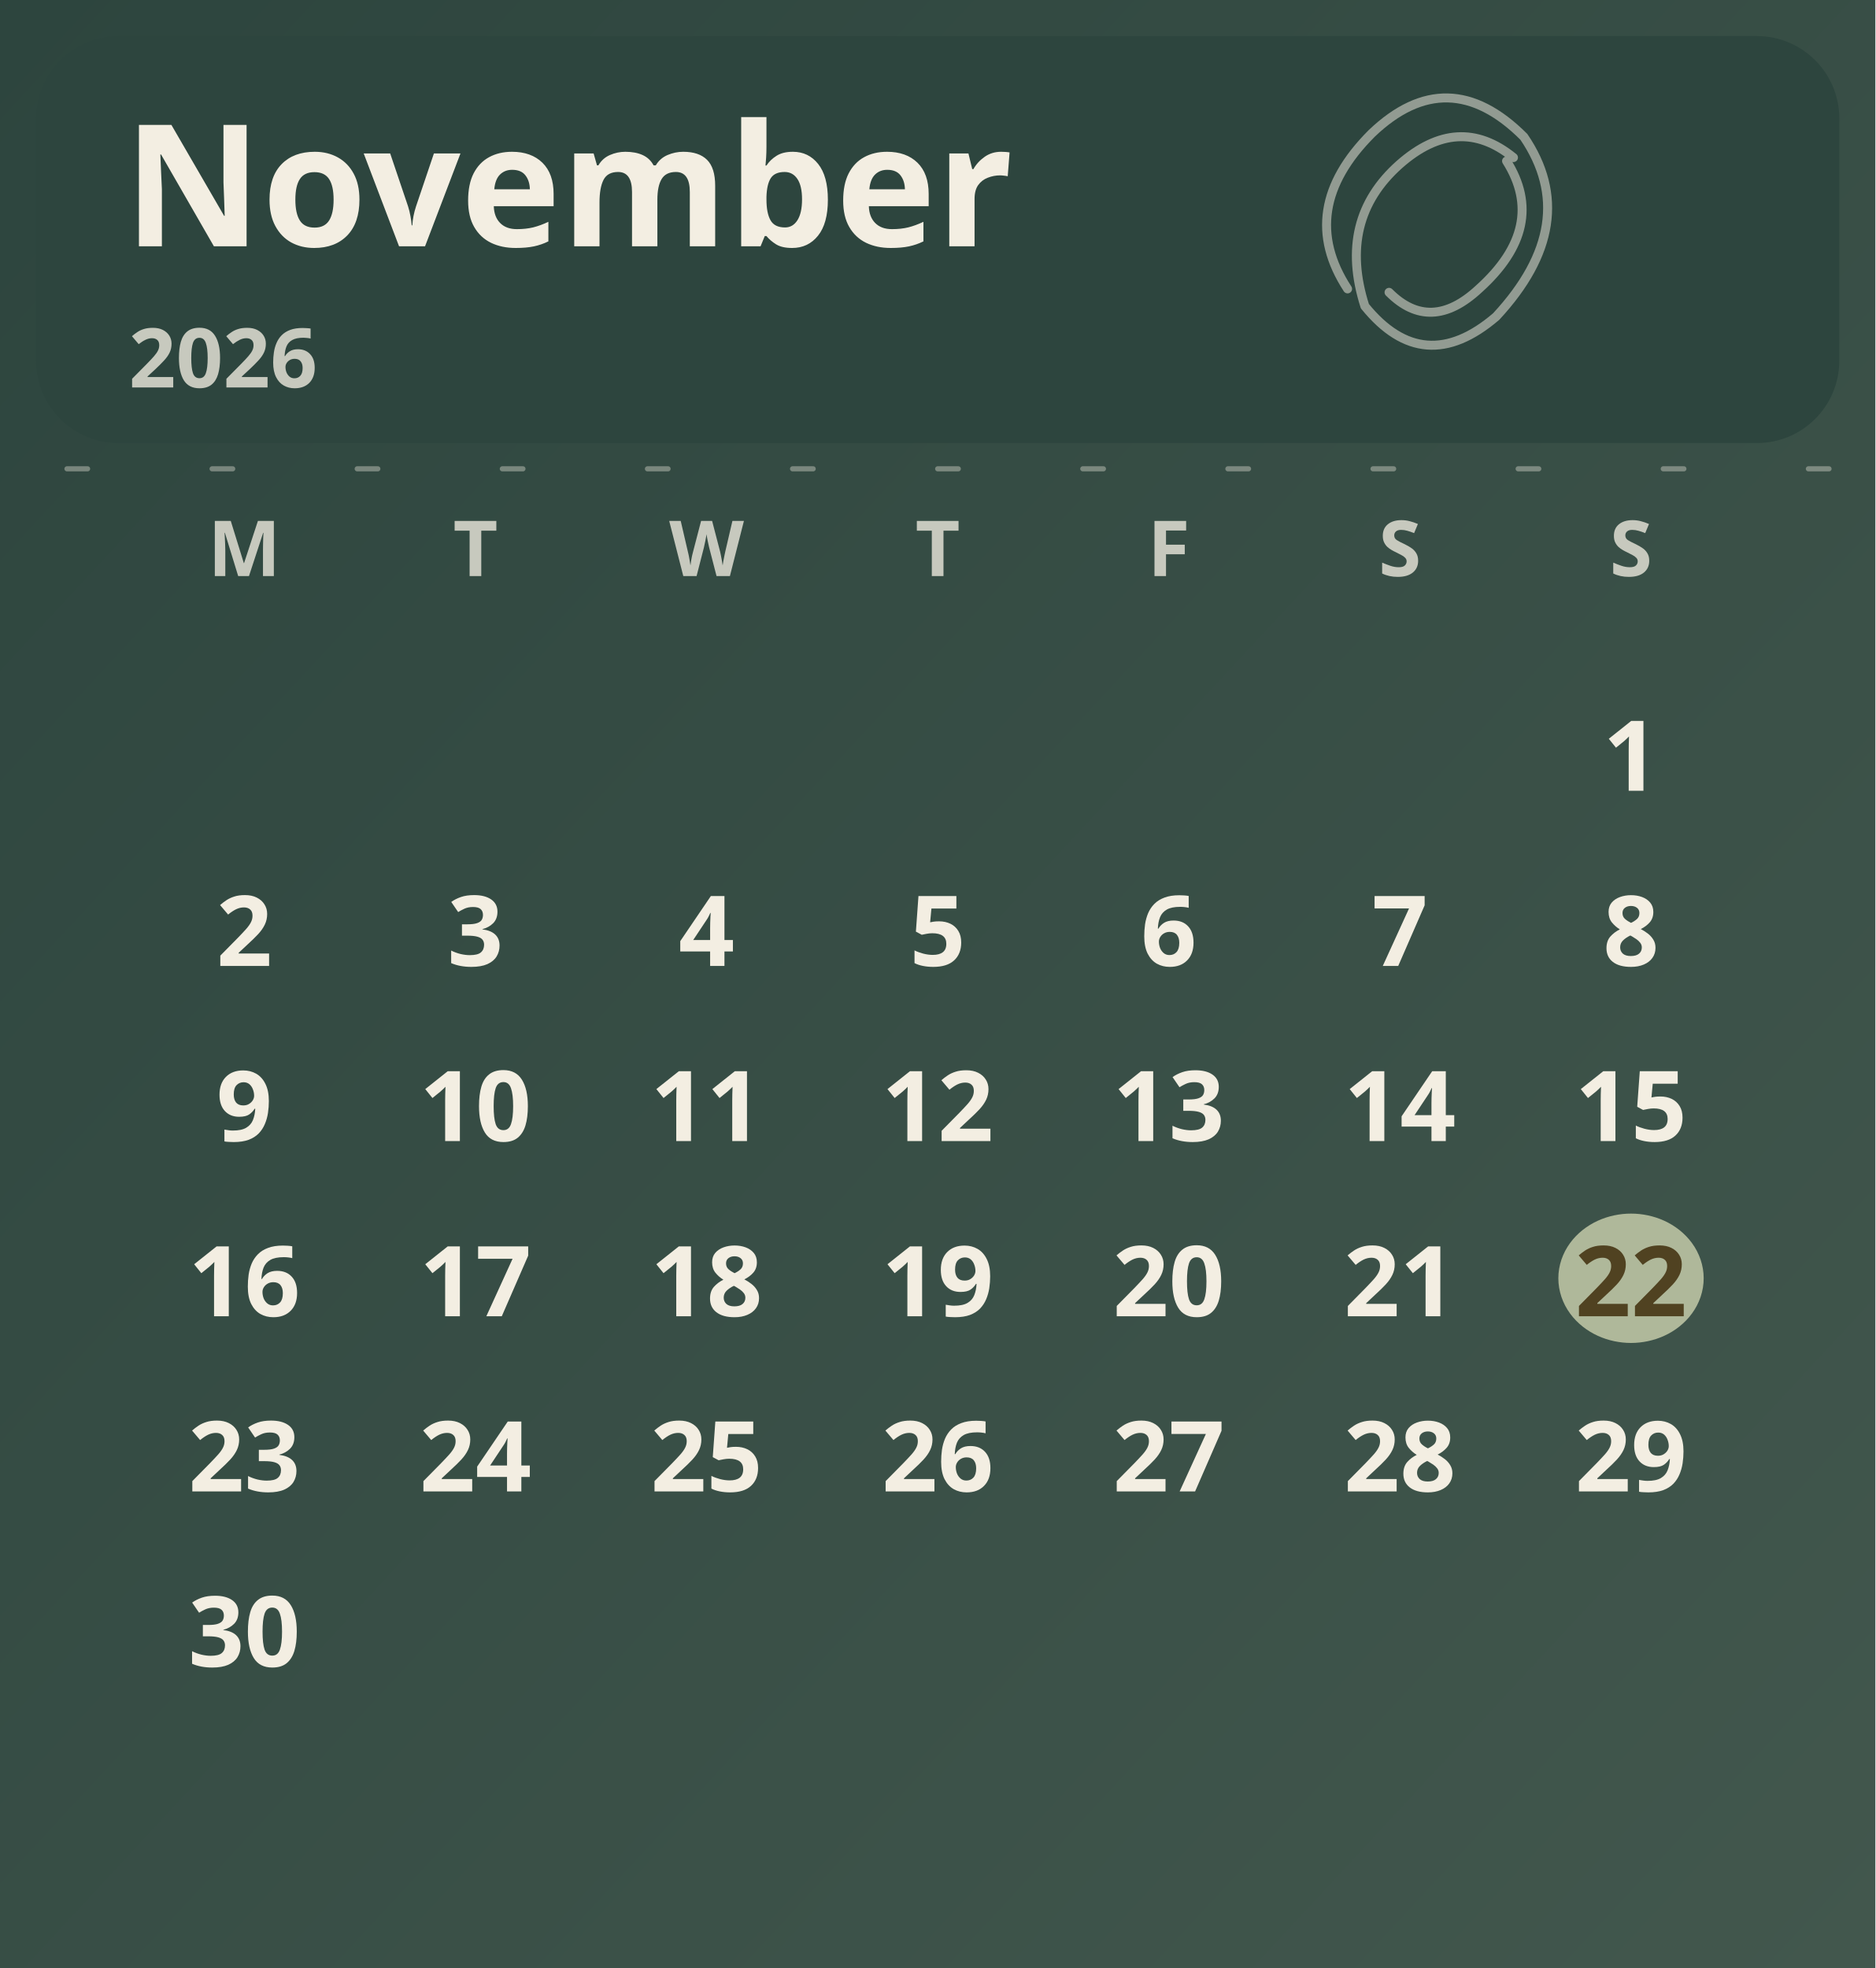
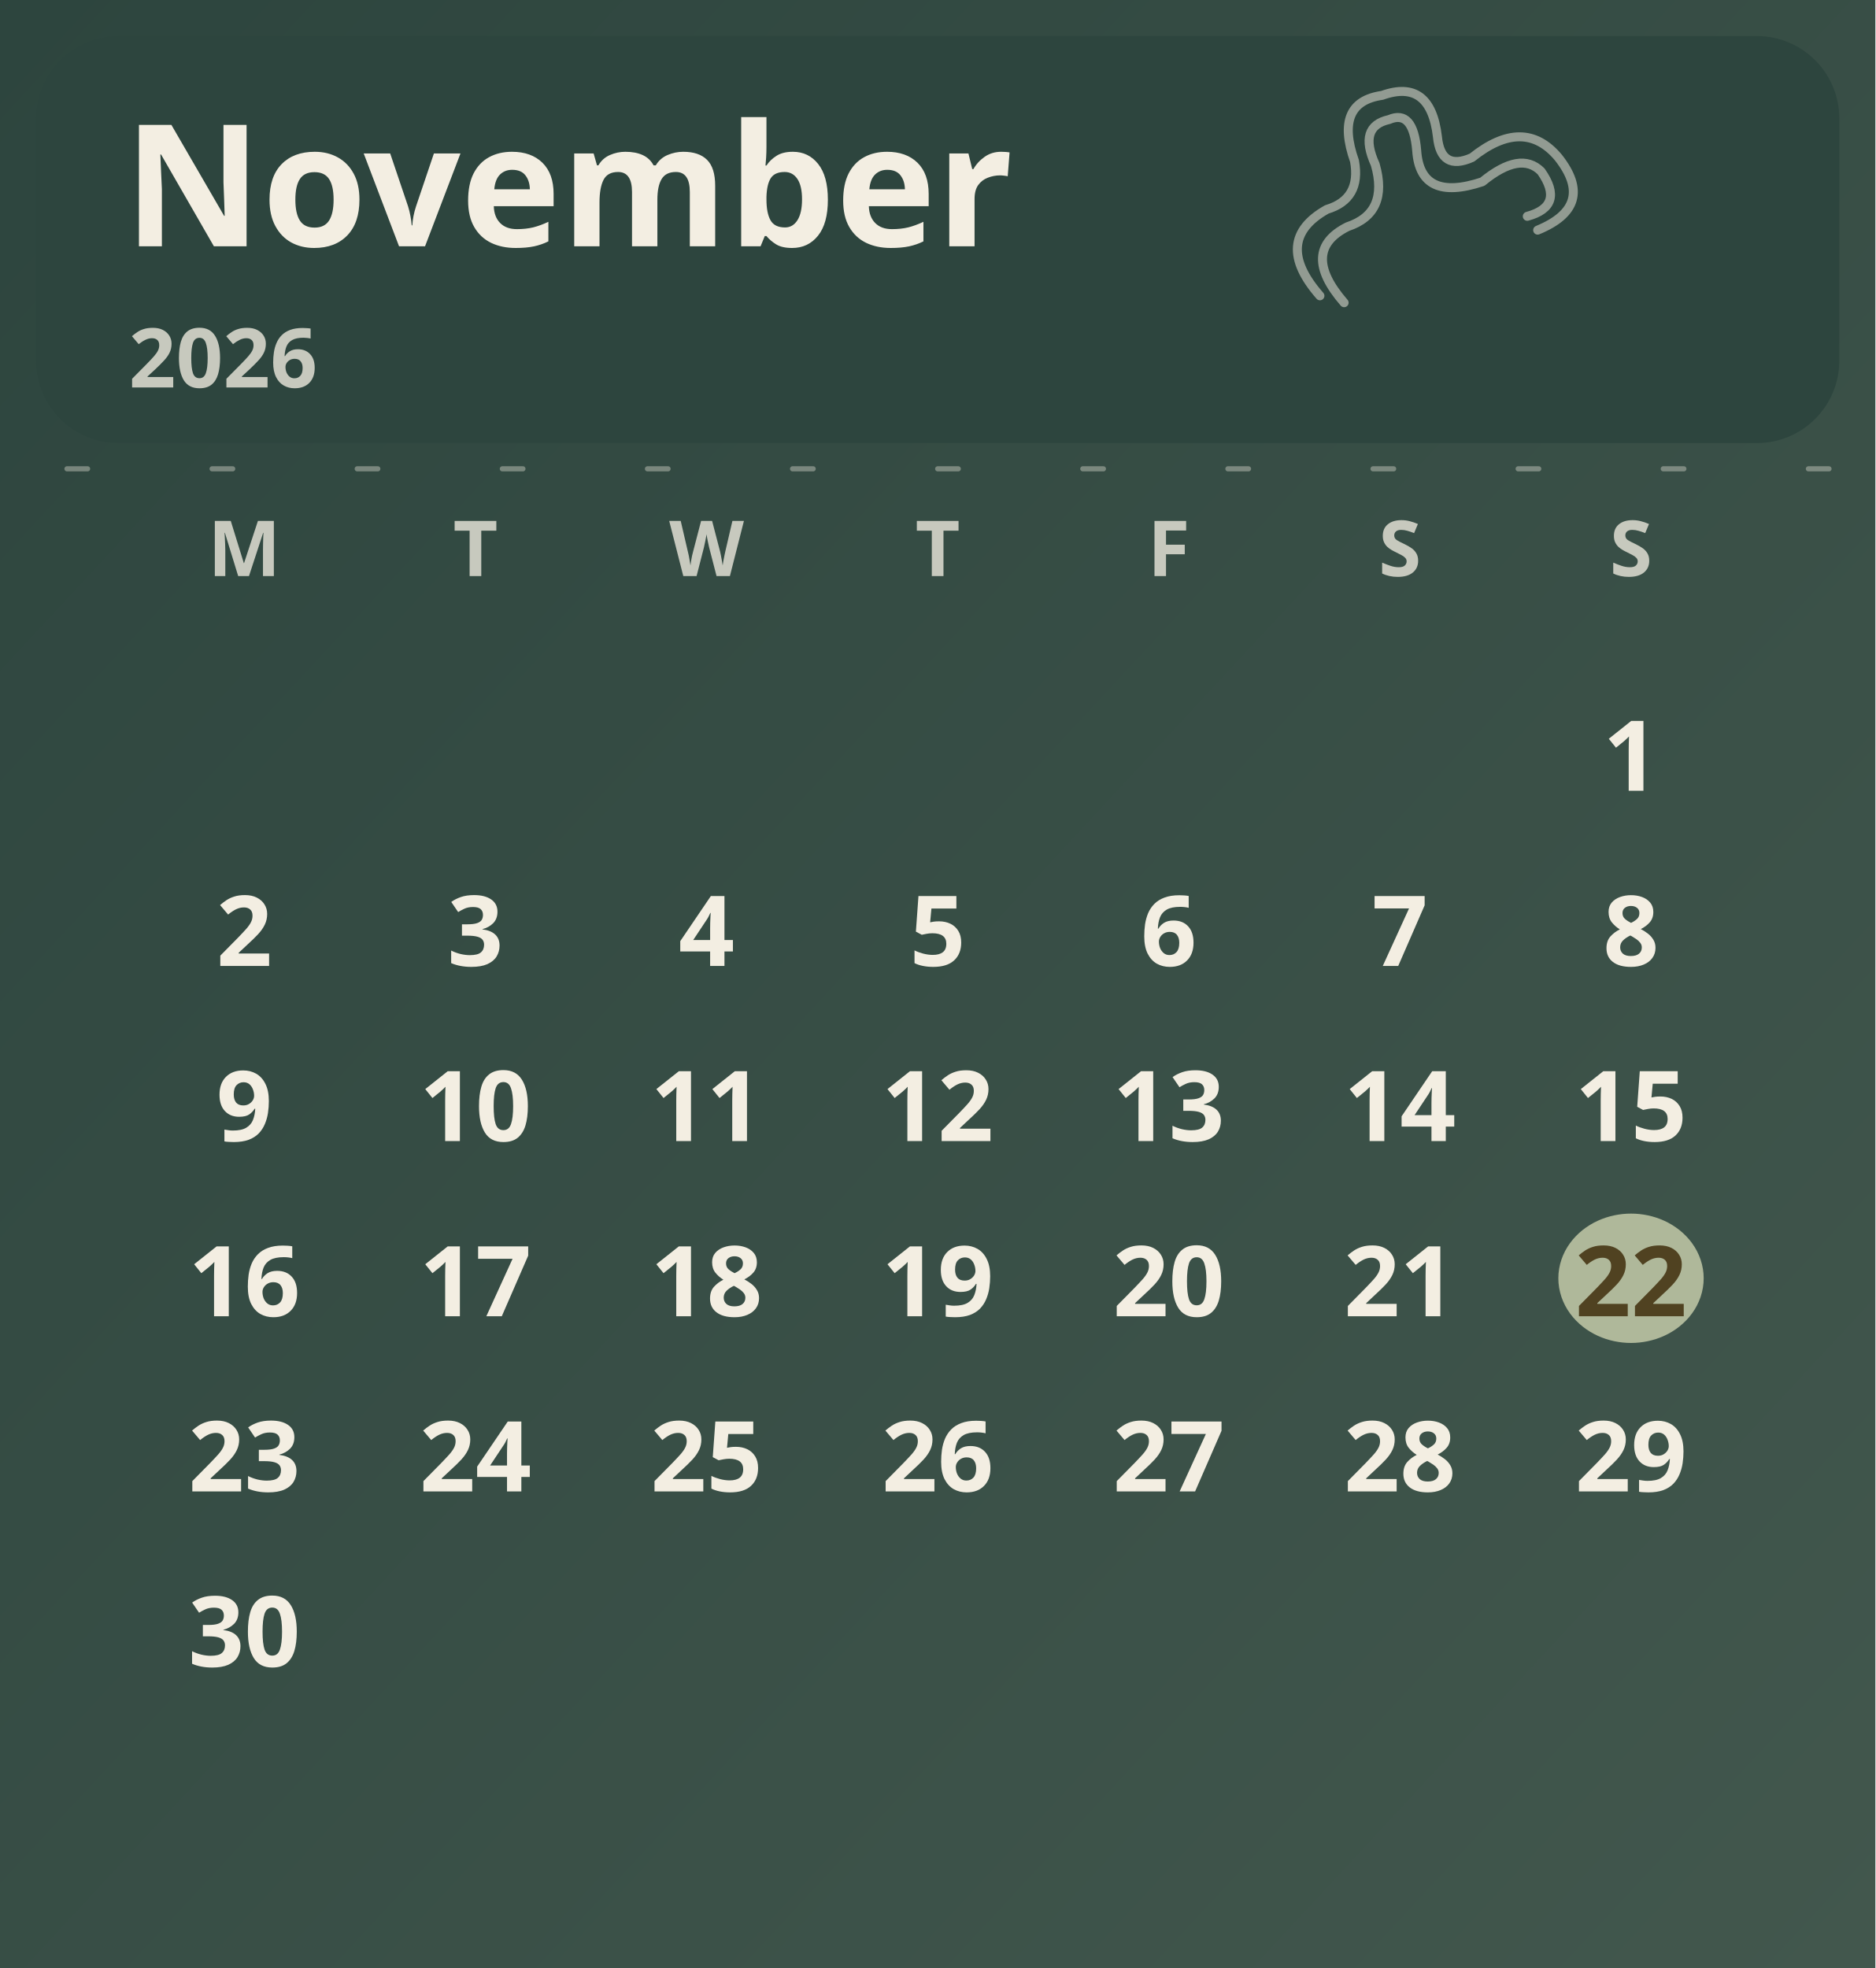
<svg xmlns="http://www.w3.org/2000/svg" width="364" height="382" viewBox="0 0 364 382">
  <defs>
    <linearGradient id="paint" x1="0" y1="0" x2="1" y2="1">
      <stop stop-color="#2D453E" />
      <stop offset="1" stop-color="#42574D" />
    </linearGradient>
  </defs>
  <rect width="364" height="382" fill="url(#paint)" />
  <g font-family="ui-rounded,system-ui,sans-serif" style="font-variant-numeric:tabular-nums">
    <rect x="7" y="7" width="350" height="79" rx="16" fill="#2D453E" opacity="1" />
    <line x1="13" y1="91" x2="17" y2="91" stroke="#C7C9BE" opacity="0.48" stroke-width="1" stroke-linecap="round" />
    <line x1="41.167" y1="91" x2="45.167" y2="91" stroke="#C7C9BE" opacity="0.48" stroke-width="1" stroke-linecap="round" />
    <line x1="69.333" y1="91" x2="73.333" y2="91" stroke="#C7C9BE" opacity="0.48" stroke-width="1" stroke-linecap="round" />
    <line x1="97.5" y1="91" x2="101.5" y2="91" stroke="#C7C9BE" opacity="0.48" stroke-width="1" stroke-linecap="round" />
    <line x1="125.667" y1="91" x2="129.667" y2="91" stroke="#C7C9BE" opacity="0.48" stroke-width="1" stroke-linecap="round" />
    <line x1="153.833" y1="91" x2="157.833" y2="91" stroke="#C7C9BE" opacity="0.48" stroke-width="1" stroke-linecap="round" />
    <line x1="182" y1="91" x2="186" y2="91" stroke="#C7C9BE" opacity="0.48" stroke-width="1" stroke-linecap="round" />
    <line x1="210.167" y1="91" x2="214.167" y2="91" stroke="#C7C9BE" opacity="0.48" stroke-width="1" stroke-linecap="round" />
    <line x1="238.333" y1="91" x2="242.333" y2="91" stroke="#C7C9BE" opacity="0.48" stroke-width="1" stroke-linecap="round" />
    <line x1="266.5" y1="91" x2="270.5" y2="91" stroke="#C7C9BE" opacity="0.48" stroke-width="1" stroke-linecap="round" />
    <line x1="294.667" y1="91" x2="298.667" y2="91" stroke="#C7C9BE" opacity="0.48" stroke-width="1" stroke-linecap="round" />
    <line x1="322.833" y1="91" x2="326.833" y2="91" stroke="#C7C9BE" opacity="0.48" stroke-width="1" stroke-linecap="round" />
    <line x1="351" y1="91" x2="355" y2="91" stroke="#C7C9BE" opacity="0.48" stroke-width="1" stroke-linecap="round" />
-     <path d="M 24 68 Q 9 45 31 23 Q 53 2 75 24 M 29 73 Q 21 48 39 32 Q 56 17 72 30 M 75 24 Q 92 49 67 76 Q 46 94 29 73 M 70 31 Q 82 50 62 68 Q 48 81 36 69" transform="translate(245.46 10.46) scale(0.6708 0.6708)" fill="none" stroke="#C7C9BE" stroke-width="2.6" stroke-linecap="round" stroke-linejoin="round" opacity="0.65" />
+     <path d="M 16 70 Q 2 54 18 45 Q 28 42 26 31 Q 20 14 34 12 Q 48 7 50 24 Q 51 34 60 30 Q 75 18 85 30 Q 96 44 79 51 M 23 72 Q 10 57 24 50 Q 36 46 32 32 Q 27 21 36 19 Q 43 16 44 28 Q 45 43 63 37 Q 74 28 80 34 Q 87 44 76 47" transform="translate(245.46 10.46) scale(0.6708 0.6708)" fill="none" stroke="#C7C9BE" stroke-width="2.6" stroke-linecap="round" stroke-linejoin="round" opacity="0.65" />
    <text x="24" y="35" font-size="33" font-weight="700" fill="#F3EEE2" text-anchor="start" dominant-baseline="central" alignment-baseline="central">November</text>
    <text x="25" y="69" font-size="16" font-weight="600" fill="#C7C9BE" text-anchor="start" dominant-baseline="central" alignment-baseline="central">2026</text>
    <text x="47.429" y="106" font-size="15" font-weight="600" fill="#C7C9BE" text-anchor="middle" dominant-baseline="central" alignment-baseline="central">M</text>
    <text x="92.286" y="106" font-size="15" font-weight="600" fill="#C7C9BE" text-anchor="middle" dominant-baseline="central" alignment-baseline="central">T</text>
    <text x="137.143" y="106" font-size="15" font-weight="600" fill="#C7C9BE" text-anchor="middle" dominant-baseline="central" alignment-baseline="central">W</text>
    <text x="182" y="106" font-size="15" font-weight="600" fill="#C7C9BE" text-anchor="middle" dominant-baseline="central" alignment-baseline="central">T</text>
    <text x="226.857" y="106" font-size="15" font-weight="600" fill="#C7C9BE" text-anchor="middle" dominant-baseline="central" alignment-baseline="central">F</text>
    <text x="271.714" y="106" font-size="15" font-weight="600" fill="#C7C9BE" text-anchor="middle" dominant-baseline="central" alignment-baseline="central">S</text>
    <text x="316.571" y="106" font-size="15" font-weight="600" fill="#C7C9BE" text-anchor="middle" dominant-baseline="central" alignment-baseline="central">S</text>
    <text x="316.571" y="146.12" font-size="19" font-weight="550" fill="#F3EEE2" text-anchor="middle" dominant-baseline="central" alignment-baseline="central">1</text>
    <text x="47.429" y="180.12" font-size="19" font-weight="550" fill="#F3EEE2" text-anchor="middle" dominant-baseline="central" alignment-baseline="central">2</text>
    <text x="92.286" y="180.12" font-size="19" font-weight="550" fill="#F3EEE2" text-anchor="middle" dominant-baseline="central" alignment-baseline="central">3</text>
    <text x="137.143" y="180.12" font-size="19" font-weight="550" fill="#F3EEE2" text-anchor="middle" dominant-baseline="central" alignment-baseline="central">4</text>
    <text x="182" y="180.12" font-size="19" font-weight="550" fill="#F3EEE2" text-anchor="middle" dominant-baseline="central" alignment-baseline="central">5</text>
    <text x="226.857" y="180.12" font-size="19" font-weight="550" fill="#F3EEE2" text-anchor="middle" dominant-baseline="central" alignment-baseline="central">6</text>
    <text x="271.714" y="180.12" font-size="19" font-weight="550" fill="#F3EEE2" text-anchor="middle" dominant-baseline="central" alignment-baseline="central">7</text>
    <text x="316.571" y="180.12" font-size="19" font-weight="550" fill="#F3EEE2" text-anchor="middle" dominant-baseline="central" alignment-baseline="central">8</text>
    <text x="47.429" y="214.12" font-size="19" font-weight="550" fill="#F3EEE2" text-anchor="middle" dominant-baseline="central" alignment-baseline="central">9</text>
    <text x="92.286" y="214.12" font-size="19" font-weight="550" fill="#F3EEE2" text-anchor="middle" dominant-baseline="central" alignment-baseline="central">10</text>
    <text x="137.143" y="214.12" font-size="19" font-weight="550" fill="#F3EEE2" text-anchor="middle" dominant-baseline="central" alignment-baseline="central">11</text>
    <text x="182" y="214.12" font-size="19" font-weight="550" fill="#F3EEE2" text-anchor="middle" dominant-baseline="central" alignment-baseline="central">12</text>
    <text x="226.857" y="214.12" font-size="19" font-weight="550" fill="#F3EEE2" text-anchor="middle" dominant-baseline="central" alignment-baseline="central">13</text>
    <text x="271.714" y="214.12" font-size="19" font-weight="550" fill="#F3EEE2" text-anchor="middle" dominant-baseline="central" alignment-baseline="central">14</text>
    <text x="316.571" y="214.12" font-size="19" font-weight="550" fill="#F3EEE2" text-anchor="middle" dominant-baseline="central" alignment-baseline="central">15</text>
    <text x="47.429" y="248.12" font-size="19" font-weight="550" fill="#F3EEE2" text-anchor="middle" dominant-baseline="central" alignment-baseline="central">16</text>
    <text x="92.286" y="248.12" font-size="19" font-weight="550" fill="#F3EEE2" text-anchor="middle" dominant-baseline="central" alignment-baseline="central">17</text>
    <text x="137.143" y="248.12" font-size="19" font-weight="550" fill="#F3EEE2" text-anchor="middle" dominant-baseline="central" alignment-baseline="central">18</text>
    <text x="182" y="248.12" font-size="19" font-weight="550" fill="#F3EEE2" text-anchor="middle" dominant-baseline="central" alignment-baseline="central">19</text>
    <text x="226.857" y="248.12" font-size="19" font-weight="550" fill="#F3EEE2" text-anchor="middle" dominant-baseline="central" alignment-baseline="central">20</text>
    <text x="271.714" y="248.12" font-size="19" font-weight="550" fill="#F3EEE2" text-anchor="middle" dominant-baseline="central" alignment-baseline="central">21</text>
    <path d="M 95.5 50 L 95.38 52.97 L 95.01 55.93 L 94.4 58.83 L 93.57 61.67 L 92.51 64.43 L 91.25 67.09 L 89.8 69.63 L 88.17 72.04 L 86.39 74.31 L 84.46 76.44 L 82.41 78.42 L 80.25 80.25 L 78 81.92 L 75.66 83.44 L 73.26 84.81 L 70.8 86.02 L 68.29 87.08 L 65.74 88 L 63.16 88.76 L 60.55 89.39 L 57.93 89.87 L 55.3 90.22 L 52.65 90.43 L 50 90.5 L 47.35 90.43 L 44.7 90.22 L 42.07 89.87 L 39.45 89.39 L 36.84 88.76 L 34.26 88 L 31.71 87.08 L 29.2 86.02 L 26.74 84.81 L 24.34 83.44 L 22 81.92 L 19.75 80.25 L 17.59 78.42 L 15.54 76.44 L 13.61 74.31 L 11.83 72.04 L 10.2 69.63 L 8.75 67.09 L 7.49 64.43 L 6.43 61.67 L 5.6 58.83 L 4.99 55.93 L 4.62 52.97 L 4.5 50 L 4.62 47.03 L 4.99 44.07 L 5.6 41.17 L 6.43 38.33 L 7.49 35.57 L 8.75 32.91 L 10.2 30.37 L 11.83 27.96 L 13.61 25.69 L 15.54 23.56 L 17.59 21.58 L 19.75 19.75 L 22 18.08 L 24.34 16.56 L 26.74 15.19 L 29.2 13.98 L 31.71 12.92 L 34.26 12 L 36.84 11.24 L 39.45 10.61 L 42.07 10.13 L 44.7 9.78 L 47.35 9.57 L 50 9.51 L 52.65 9.57 L 55.3 9.78 L 57.93 10.13 L 60.55 10.61 L 63.16 11.24 L 65.74 12 L 68.29 12.92 L 70.8 13.98 L 73.26 15.19 L 75.66 16.56 L 78 18.08 L 80.25 19.75 L 82.41 21.58 L 84.46 23.56 L 86.39 25.69 L 88.17 27.96 L 89.8 30.37 L 91.25 32.91 L 92.51 35.57 L 93.57 38.33 L 94.4 41.17 L 95.01 44.07 L 95.38 47.03 Z" transform="translate(301.0714 232.62) scale(0.31 0.31)" fill="#AFB89A" opacity="1" />
    <text x="316.571" y="248.12" font-size="19" font-weight="700" fill="#504221" text-anchor="middle" dominant-baseline="central" alignment-baseline="central">22</text>
    <text x="47.429" y="282.12" font-size="19" font-weight="550" fill="#F3EEE2" text-anchor="middle" dominant-baseline="central" alignment-baseline="central">23</text>
    <text x="92.286" y="282.12" font-size="19" font-weight="550" fill="#F3EEE2" text-anchor="middle" dominant-baseline="central" alignment-baseline="central">24</text>
    <text x="137.143" y="282.12" font-size="19" font-weight="550" fill="#F3EEE2" text-anchor="middle" dominant-baseline="central" alignment-baseline="central">25</text>
    <text x="182" y="282.12" font-size="19" font-weight="550" fill="#F3EEE2" text-anchor="middle" dominant-baseline="central" alignment-baseline="central">26</text>
    <text x="226.857" y="282.12" font-size="19" font-weight="550" fill="#F3EEE2" text-anchor="middle" dominant-baseline="central" alignment-baseline="central">27</text>
    <text x="271.714" y="282.12" font-size="19" font-weight="550" fill="#F3EEE2" text-anchor="middle" dominant-baseline="central" alignment-baseline="central">28</text>
    <text x="316.571" y="282.12" font-size="19" font-weight="550" fill="#F3EEE2" text-anchor="middle" dominant-baseline="central" alignment-baseline="central">29</text>
    <text x="47.429" y="316.12" font-size="19" font-weight="550" fill="#F3EEE2" text-anchor="middle" dominant-baseline="central" alignment-baseline="central">30</text>
  </g>
</svg>
